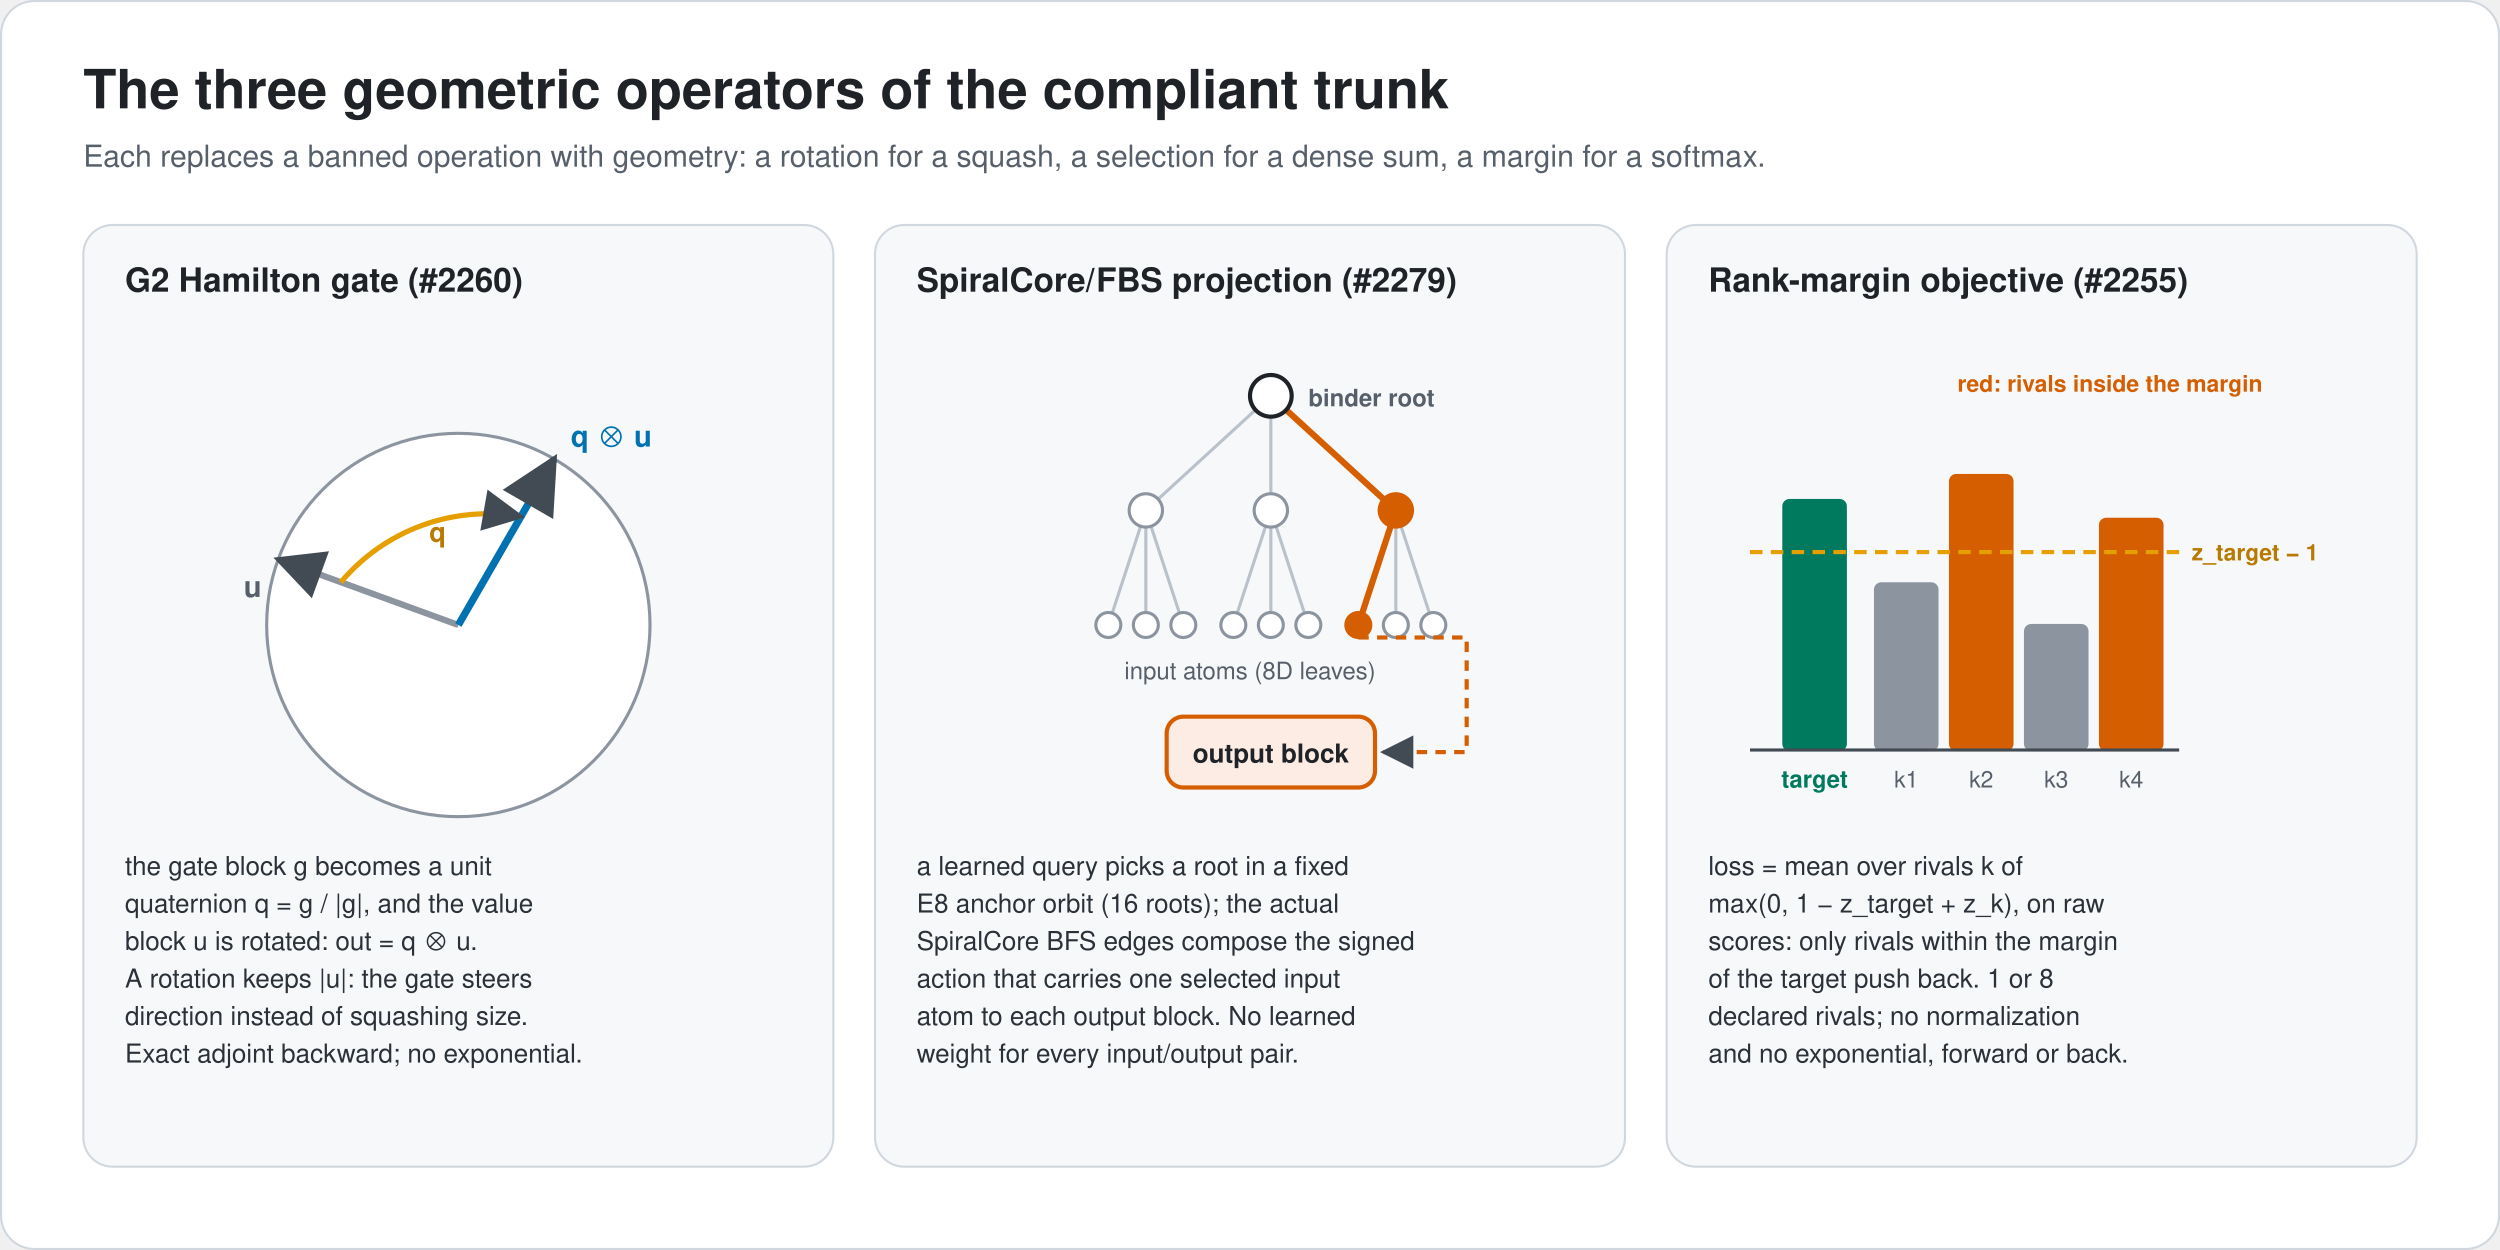
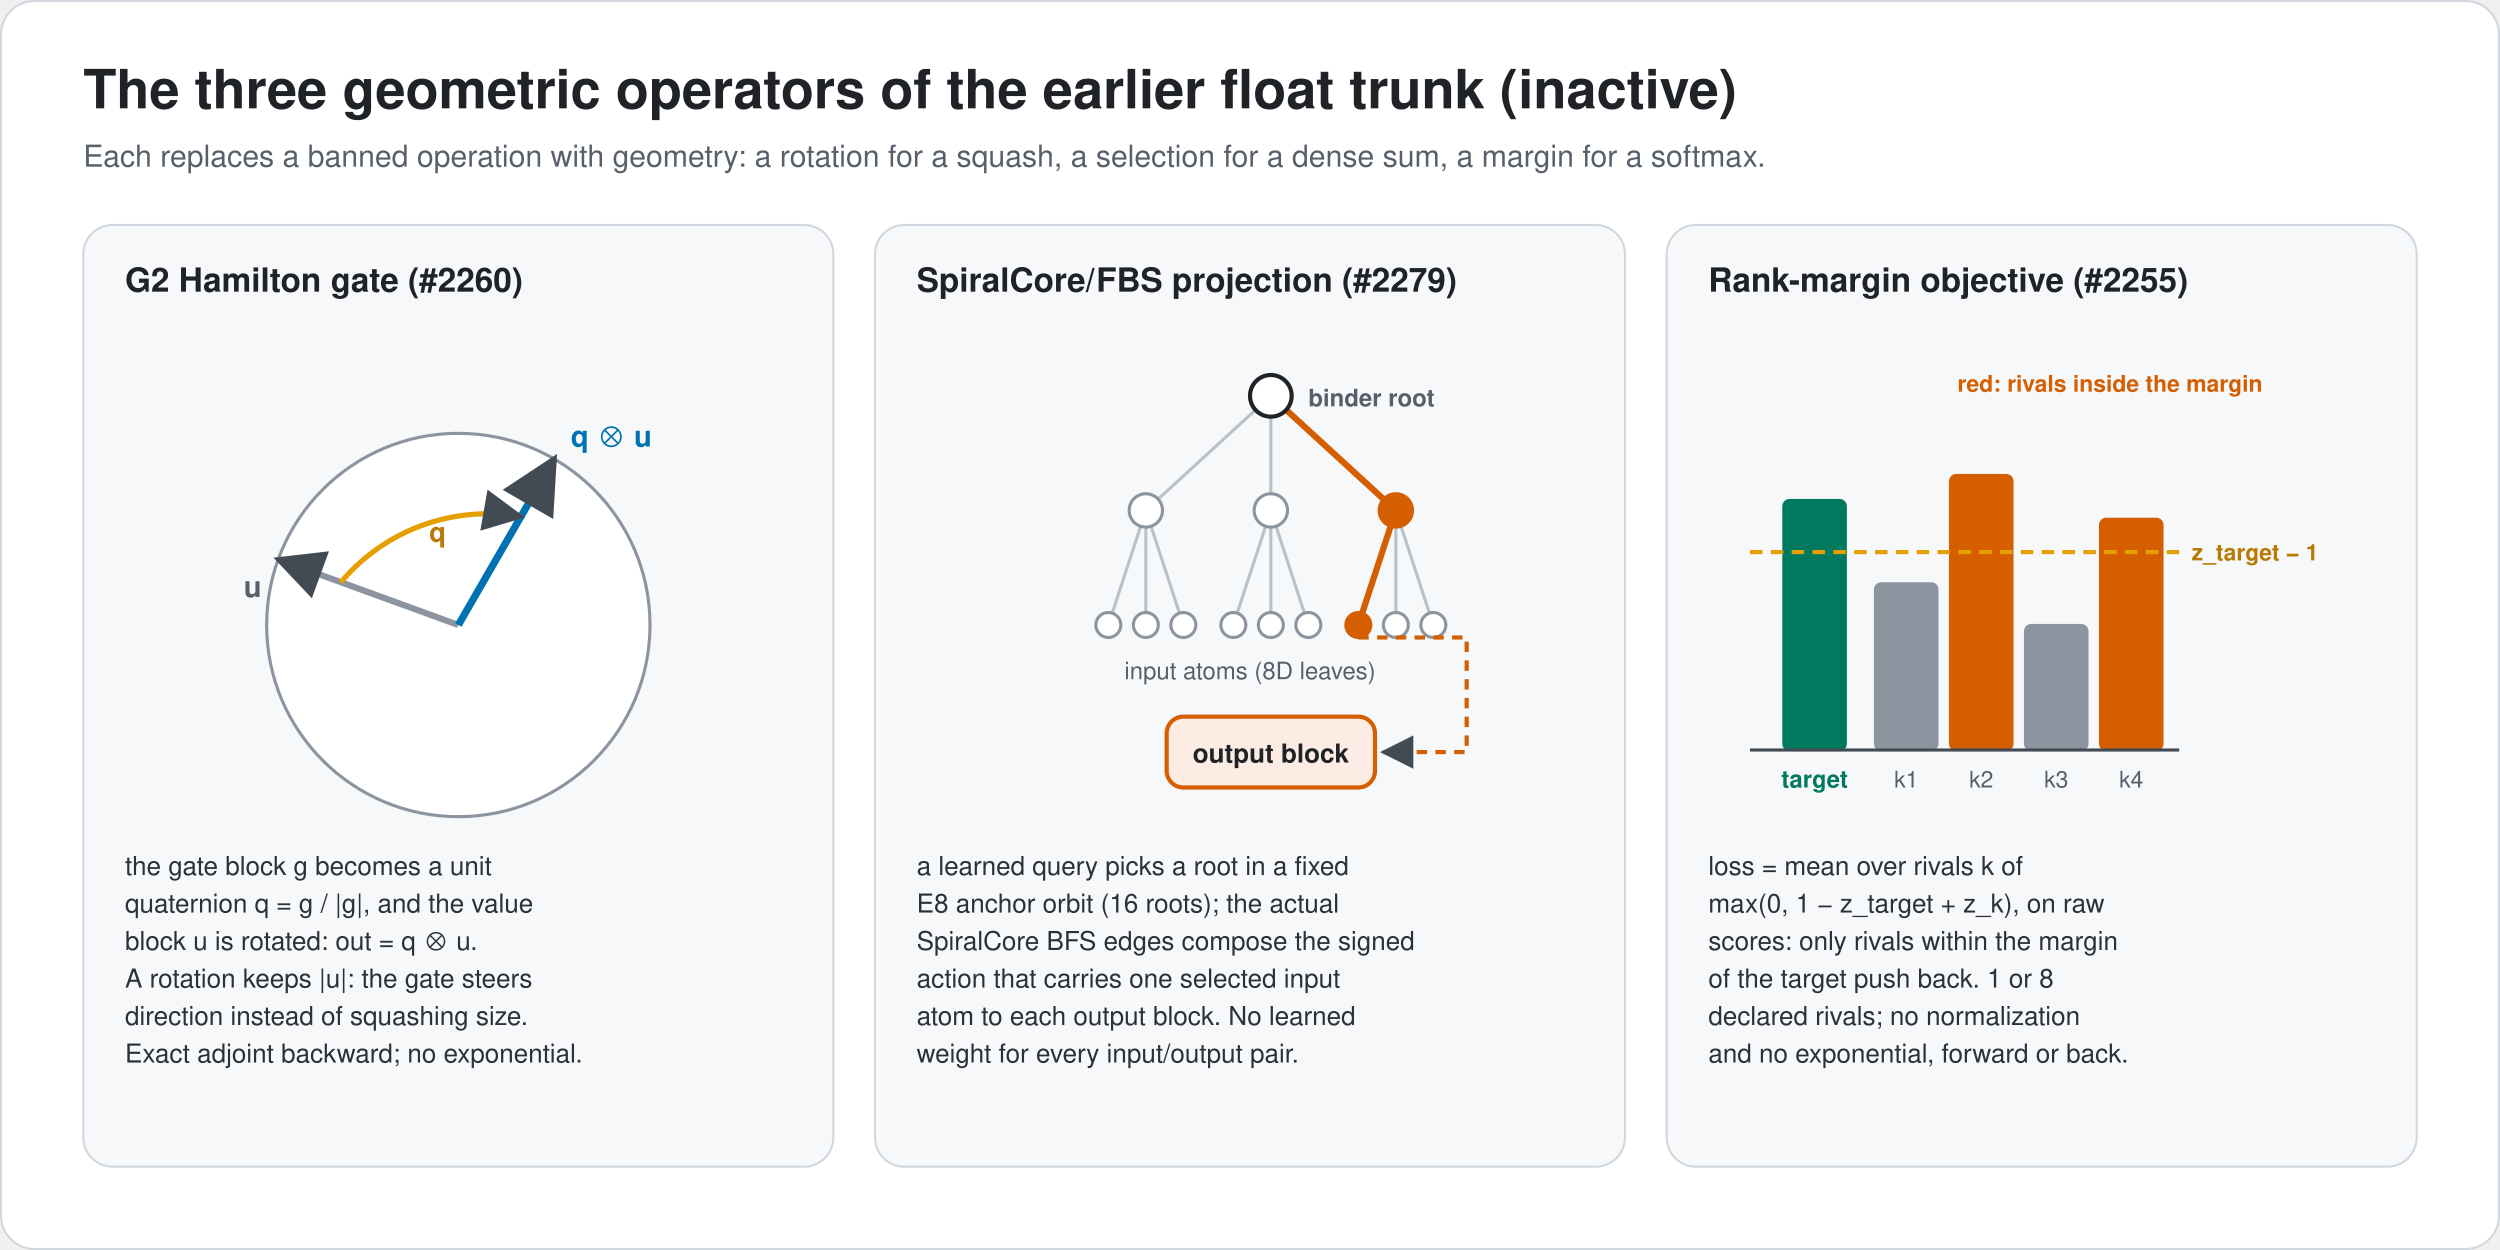
<svg xmlns="http://www.w3.org/2000/svg" viewBox="0 0 1200 600" width="1200" height="600" role="img" aria-labelledby="t d" font-family="-apple-system, BlinkMacSystemFont, 'Segoe UI', Helvetica, Arial, sans-serif">
  <defs>
    <marker id="ah" viewBox="0 0 10 10" refX="9" refY="5" markerWidth="8" markerHeight="8" orient="auto-start-reverse">
      <path d="M0,0 L10,5 L0,10 z" fill="#424A53" />
    </marker>
    <pattern id="hP" width="9" height="9" patternUnits="userSpaceOnUse" patternTransform="rotate(45)">
      <rect width="9" height="9" fill="#FFF7E3" />
      <line x1="0" y1="0" x2="0" y2="9" stroke="#F1D79A" stroke-width="2.2" />
    </pattern>
    <pattern id="hF" width="8" height="8" patternUnits="userSpaceOnUse">
      <rect width="8" height="8" fill="#F0F2F4" />
      <path d="M0,0 L8,8 M8,0 L0,8" stroke="#D3D8DD" stroke-width="1" />
    </pattern>
  </defs>
  <rect x="0.5" y="0.5" width="1199" height="599" rx="16" fill="#FFFFFF" stroke="#D0D7DE" stroke-width="1" />
-   <text x="40" y="52" font-size="26" font-weight="700" fill="#1F2328" text-anchor="start">The three geometric operators of the compliant trunk</text>
+   <text x="40" y="52" font-size="26" font-weight="700" fill="#1F2328" text-anchor="start">The three geometric operators of the earlier float trunk (inactive)</text>
  <text x="40" y="80" font-size="14.5" font-weight="400" fill="#57606A" text-anchor="start">Each replaces a banned operation with geometry: a rotation for a squash, a selection for a dense sum, a margin for a softmax.</text>
  <rect x="40" y="108" width="360" height="452" rx="14" fill="#F6F8FA" stroke="#D0D7DE" stroke-width="1" />
  <text x="60" y="140" font-size="16" font-weight="700" fill="#1F2328" text-anchor="start">G2 Hamilton gate (#2260)</text>
  <rect x="420" y="108" width="360" height="452" rx="14" fill="#F6F8FA" stroke="#D0D7DE" stroke-width="1" />
  <text x="440" y="140" font-size="16" font-weight="700" fill="#1F2328" text-anchor="start">SpiralCore/FBS projection (#2279)</text>
  <rect x="800" y="108" width="360" height="452" rx="14" fill="#F6F8FA" stroke="#D0D7DE" stroke-width="1" />
  <text x="820" y="140" font-size="16" font-weight="700" fill="#1F2328" text-anchor="start">Rank-margin objective (#2255)</text>
  <circle cx="220" cy="300" r="92" fill="#FFFFFF" stroke="#8C959F" stroke-width="1.5" />
  <path d="M220,300 L133.5,268.5" fill="none" stroke="#8C959F" stroke-width="3" marker-end="url(#ah)" />
  <path d="M220,300 L266.0,220.3" fill="none" stroke="#0072B2" stroke-width="3.5" marker-end="url(#ah)" />
  <path d="M163.6,279.5 A92,92 0 0 1 250.0,248.0" fill="none" stroke="#E69F00" stroke-width="2.5" marker-end="url(#ah)" />
  <text x="125.548" y="286.534" font-size="14" font-weight="700" fill="#57606A" text-anchor="end">u</text>
  <text x="274" y="214.326" font-size="14" font-weight="700" fill="#0072B2" text-anchor="start">q ⊗ u</text>
  <text x="214" y="260" font-size="13" font-weight="700" fill="#B87A00" text-anchor="end">q</text>
  <text x="60" y="420" font-size="12.5" font-weight="400" fill="#2B3138" text-anchor="start">the gate block g becomes a unit</text>
  <text x="60" y="438" font-size="12.5" font-weight="400" fill="#2B3138" text-anchor="start">quaternion q = g / |g|, and the value</text>
  <text x="60" y="456" font-size="12.5" font-weight="400" fill="#2B3138" text-anchor="start">block u is rotated: out = q ⊗ u.</text>
  <text x="60" y="474" font-size="12.5" font-weight="400" fill="#2B3138" text-anchor="start">A rotation keeps |u|: the gate steers</text>
  <text x="60" y="492" font-size="12.5" font-weight="400" fill="#2B3138" text-anchor="start">direction instead of squashing size.</text>
  <text x="60" y="510" font-size="12.5" font-weight="400" fill="#2B3138" text-anchor="start">Exact adjoint backward; no exponential.</text>
  <path d="M610,190 L550,245" fill="none" stroke="#B9C1CA" stroke-width="1.5" />
  <path d="M550,245 L532,300" fill="none" stroke="#B9C1CA" stroke-width="1.5" />
  <circle cx="532" cy="300" r="6" fill="#FFFFFF" stroke="#8C959F" stroke-width="1.5" />
  <path d="M550,245 L550,300" fill="none" stroke="#B9C1CA" stroke-width="1.5" />
  <circle cx="550" cy="300" r="6" fill="#FFFFFF" stroke="#8C959F" stroke-width="1.5" />
  <path d="M550,245 L568,300" fill="none" stroke="#B9C1CA" stroke-width="1.5" />
  <circle cx="568" cy="300" r="6" fill="#FFFFFF" stroke="#8C959F" stroke-width="1.5" />
  <circle cx="550" cy="245" r="8" fill="#FFFFFF" stroke="#8C959F" stroke-width="1.5" />
  <path d="M610,190 L610,245" fill="none" stroke="#B9C1CA" stroke-width="1.5" />
  <path d="M610,245 L592,300" fill="none" stroke="#B9C1CA" stroke-width="1.5" />
  <circle cx="592" cy="300" r="6" fill="#FFFFFF" stroke="#8C959F" stroke-width="1.5" />
  <path d="M610,245 L610,300" fill="none" stroke="#B9C1CA" stroke-width="1.5" />
  <circle cx="610" cy="300" r="6" fill="#FFFFFF" stroke="#8C959F" stroke-width="1.5" />
  <path d="M610,245 L628,300" fill="none" stroke="#B9C1CA" stroke-width="1.5" />
  <circle cx="628" cy="300" r="6" fill="#FFFFFF" stroke="#8C959F" stroke-width="1.5" />
  <circle cx="610" cy="245" r="8" fill="#FFFFFF" stroke="#8C959F" stroke-width="1.5" />
  <path d="M610,190 L670,245" fill="none" stroke="#D55E00" stroke-width="3" />
  <path d="M670,245 L652,300" fill="none" stroke="#D55E00" stroke-width="3" />
  <circle cx="652" cy="300" r="6" fill="#D55E00" stroke="#D55E00" stroke-width="1.5" />
  <path d="M670,245 L670,300" fill="none" stroke="#B9C1CA" stroke-width="1.5" />
  <circle cx="670" cy="300" r="6" fill="#FFFFFF" stroke="#8C959F" stroke-width="1.5" />
  <path d="M670,245 L688,300" fill="none" stroke="#B9C1CA" stroke-width="1.5" />
  <circle cx="688" cy="300" r="6" fill="#FFFFFF" stroke="#8C959F" stroke-width="1.5" />
  <circle cx="670" cy="245" r="8" fill="#D55E00" stroke="#D55E00" stroke-width="1.5" />
  <circle cx="610" cy="190" r="10" fill="#FFFFFF" stroke="#1F2328" stroke-width="2" />
  <text x="628" y="195" font-size="11.5" font-weight="700" fill="#57606A" text-anchor="start">binder root</text>
  <text x="600" y="326" font-size="11.5" font-weight="400" fill="#57606A" text-anchor="middle">input atoms (8D leaves)</text>
  <rect x="560" y="344" width="100" height="34" rx="8" fill="#FDECE3" stroke="#D55E00" stroke-width="2" />
  <text x="610" y="366" font-size="12.5" font-weight="700" fill="#1F2328" text-anchor="middle">output block</text>
  <path d="M652,306 L704,306 L704,361 L664,361" fill="none" stroke="#D55E00" stroke-width="2" stroke-dasharray="5 4" marker-end="url(#ah)" />
  <text x="440" y="420" font-size="12.5" font-weight="400" fill="#2B3138" text-anchor="start">a learned query picks a root in a fixed</text>
  <text x="440" y="438" font-size="12.5" font-weight="400" fill="#2B3138" text-anchor="start">E8 anchor orbit (16 roots); the actual</text>
  <text x="440" y="456" font-size="12.5" font-weight="400" fill="#2B3138" text-anchor="start">SpiralCore BFS edges compose the signed</text>
  <text x="440" y="474" font-size="12.5" font-weight="400" fill="#2B3138" text-anchor="start">action that carries one selected input</text>
  <text x="440" y="492" font-size="12.5" font-weight="400" fill="#2B3138" text-anchor="start">atom to each output block. No learned</text>
  <text x="440" y="510" font-size="12.5" font-weight="400" fill="#2B3138" text-anchor="start">weight for every input/output pair.</text>
  <rect x="856" y="240" width="30" height="120" rx="3" fill="#007A5E" stroke="#007A5E" stroke-width="1" />
  <text x="871" y="378" font-size="11.5" font-weight="700" fill="#007A5E" text-anchor="middle">target</text>
  <rect x="900" y="280" width="30" height="80" rx="3" fill="#8C959F" stroke="#8C959F" stroke-width="1" />
  <text x="915" y="378" font-size="11" font-weight="400" fill="#57606A" text-anchor="middle">k1</text>
  <rect x="936" y="228" width="30" height="132" rx="3" fill="#D55E00" stroke="#D55E00" stroke-width="1" />
  <text x="951" y="378" font-size="11" font-weight="400" fill="#57606A" text-anchor="middle">k2</text>
  <rect x="972" y="300" width="30" height="60" rx="3" fill="#8C959F" stroke="#8C959F" stroke-width="1" />
  <text x="987" y="378" font-size="11" font-weight="400" fill="#57606A" text-anchor="middle">k3</text>
  <rect x="1008" y="249" width="30" height="111" rx="3" fill="#D55E00" stroke="#D55E00" stroke-width="1" />
  <text x="1023" y="378" font-size="11" font-weight="400" fill="#57606A" text-anchor="middle">k4</text>
  <path d="M840,360 L1046,360" fill="none" stroke="#424A53" stroke-width="1.5" />
  <path d="M840,265 L1046,265" fill="none" stroke="#E69F00" stroke-width="2" stroke-dasharray="6 4" />
  <text x="1052" y="269" font-size="11" font-weight="700" fill="#B87A00" text-anchor="start">z_target − 1</text>
  <text x="1086" y="188" font-size="11" font-weight="700" fill="#D55E00" text-anchor="end">red: rivals inside the margin</text>
  <text x="820" y="420" font-size="12.5" font-weight="400" fill="#2B3138" text-anchor="start">loss = mean over rivals k of</text>
  <text x="820" y="438" font-size="12.5" font-weight="400" fill="#2B3138" text-anchor="start">max(0, 1 − z_target + z_k), on raw</text>
  <text x="820" y="456" font-size="12.5" font-weight="400" fill="#2B3138" text-anchor="start">scores: only rivals within the margin</text>
  <text x="820" y="474" font-size="12.5" font-weight="400" fill="#2B3138" text-anchor="start">of the target push back. 1 or 8</text>
  <text x="820" y="492" font-size="12.5" font-weight="400" fill="#2B3138" text-anchor="start">declared rivals; no normalization</text>
  <text x="820" y="510" font-size="12.5" font-weight="400" fill="#2B3138" text-anchor="start">and no exponential, forward or back.</text>
</svg>
